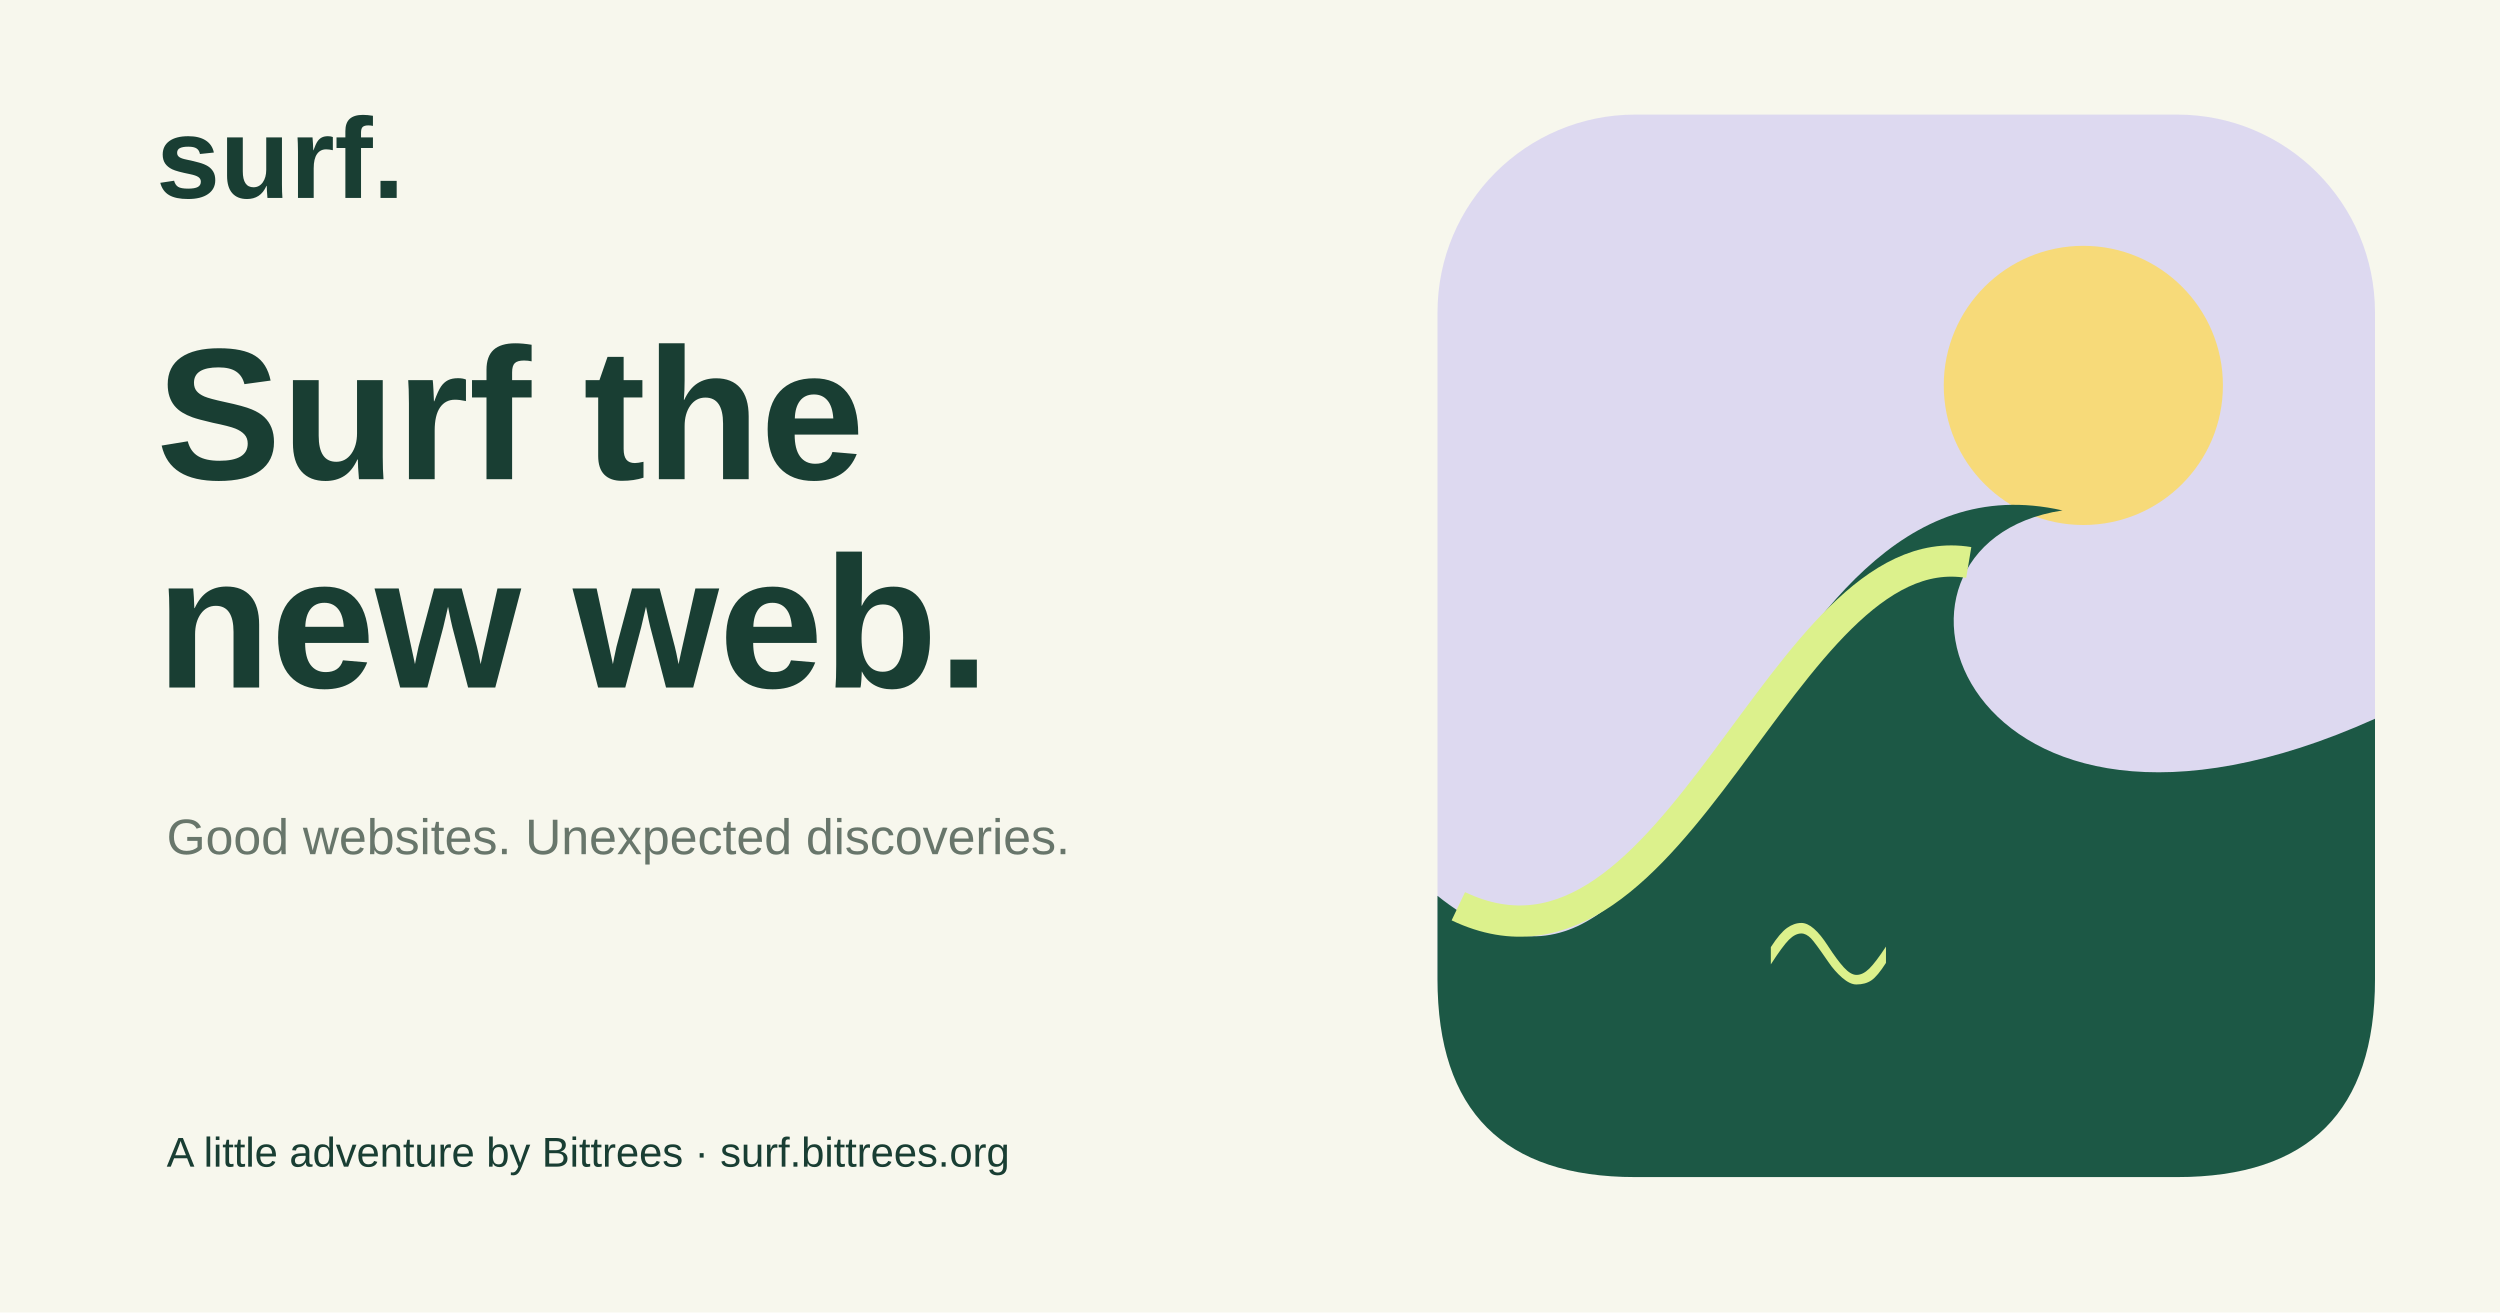
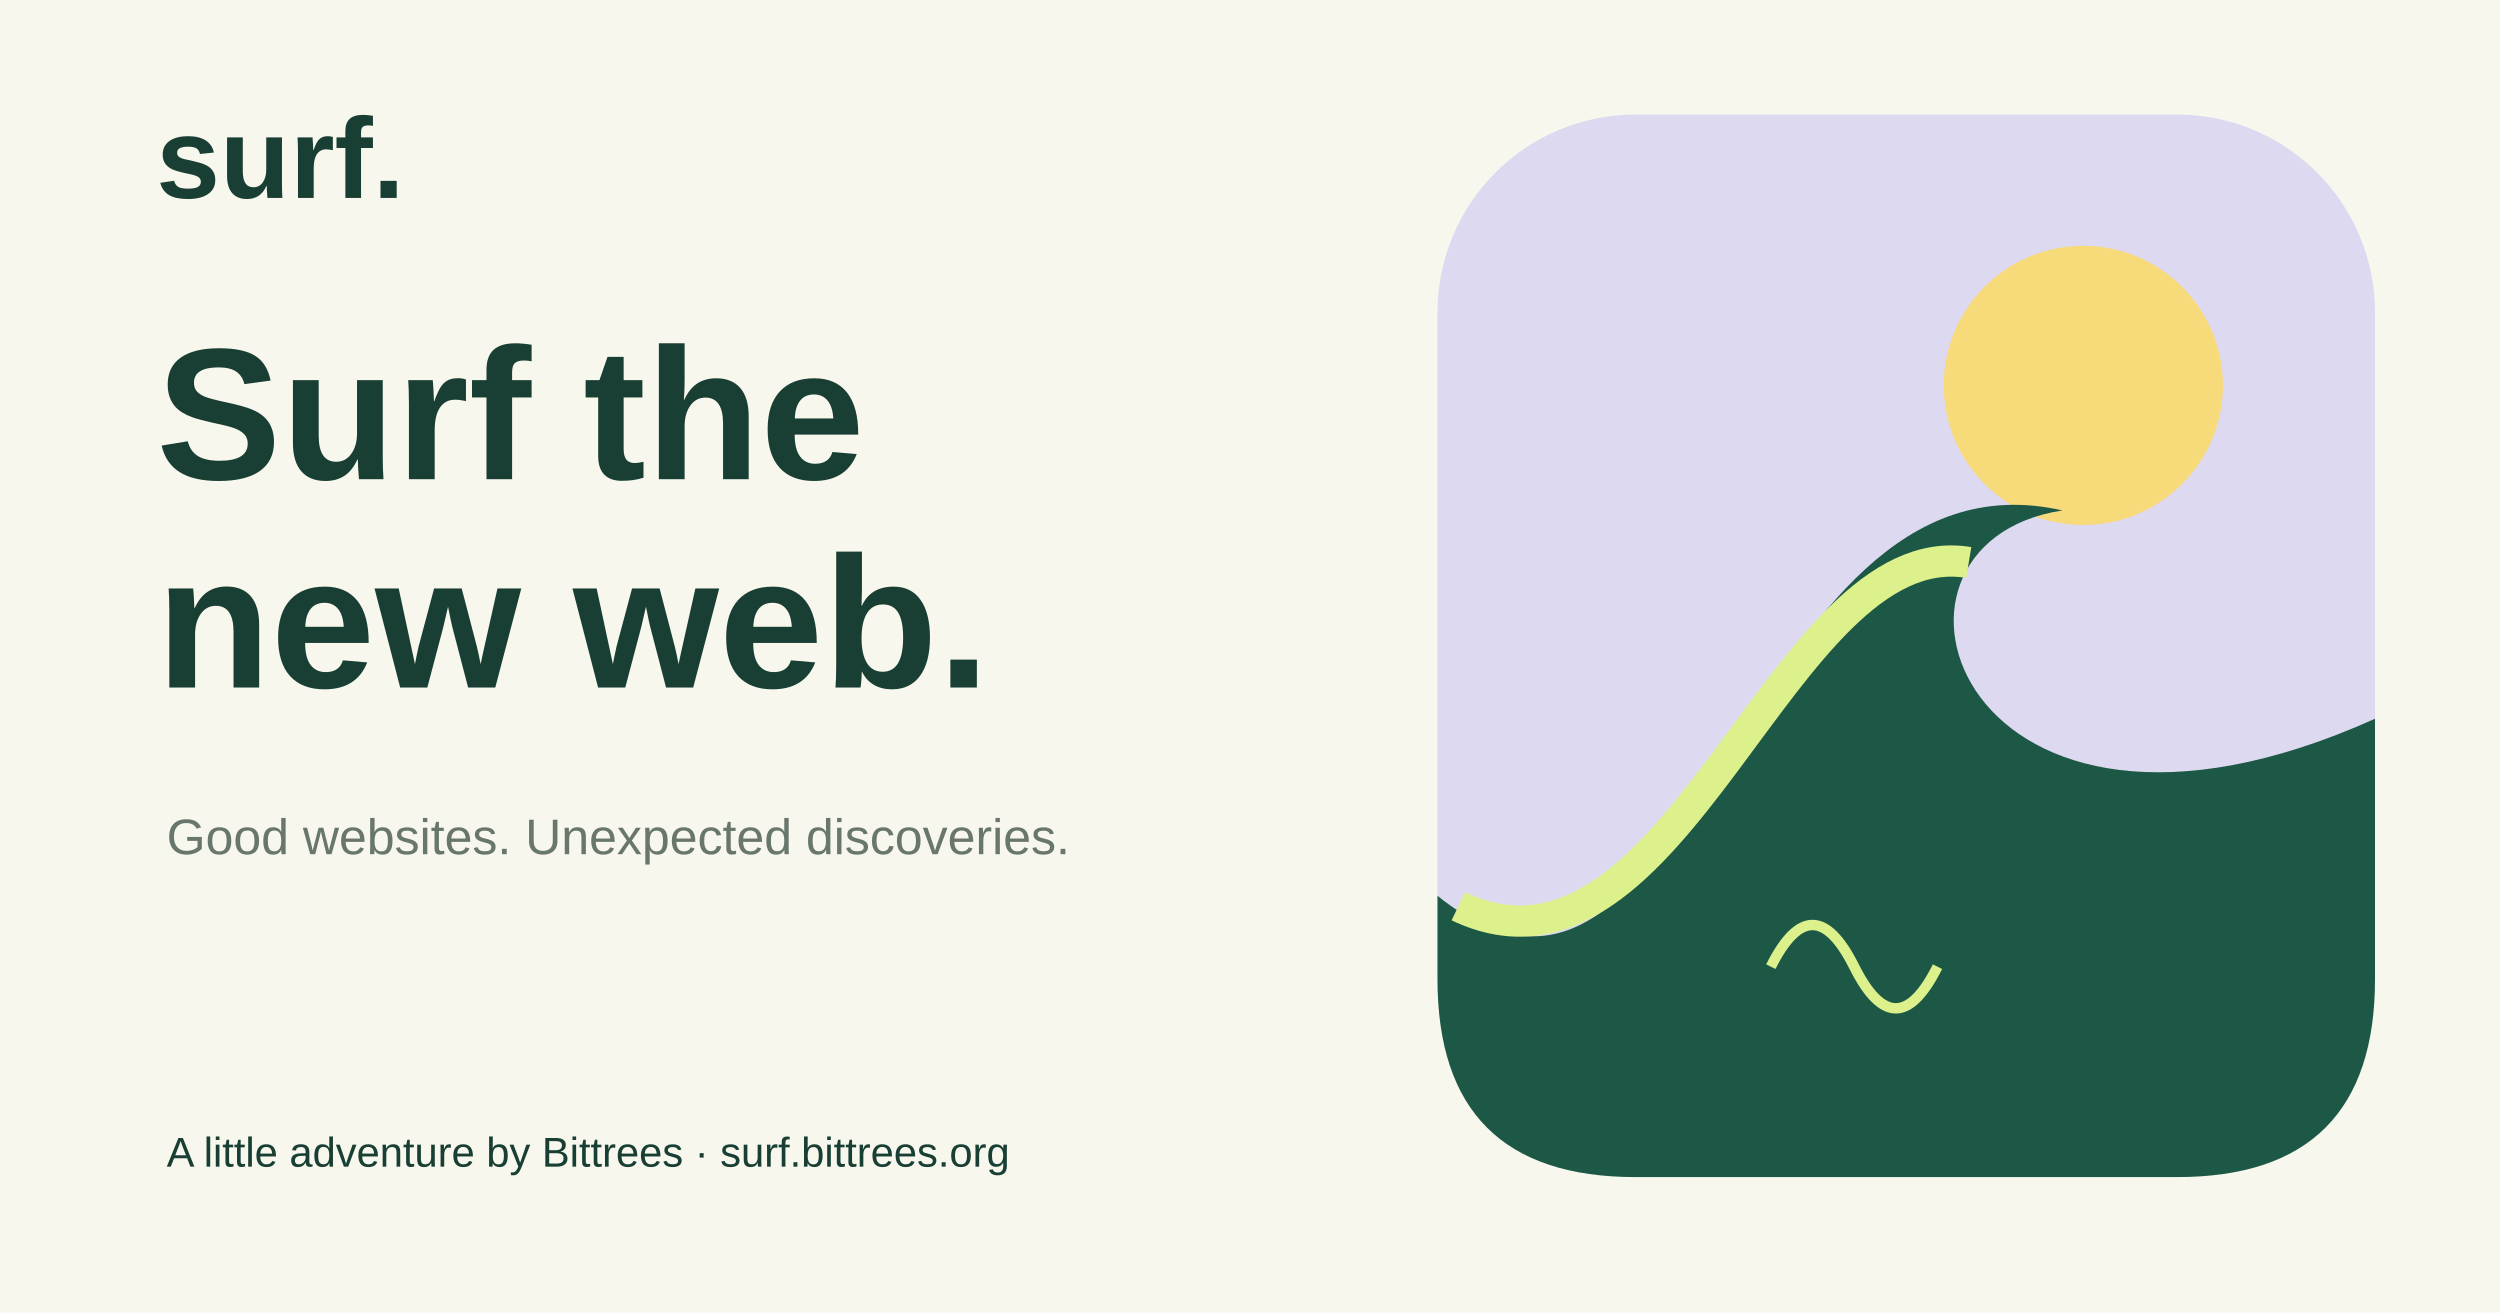
<svg xmlns="http://www.w3.org/2000/svg" width="1200" height="630" viewBox="0 0 1200 630">
  <rect width="1200" height="630" fill="#f7f7ed" />
  <text x="75" y="95" fill="#193e33" font-family="Arial,sans-serif" font-size="55" font-weight="900">surf.</text>
  <text x="75" y="230" fill="#193e33" font-family="Arial,sans-serif" font-size="90" font-weight="800">Surf the</text>
  <text x="75" y="330" fill="#193e33" font-family="Arial,sans-serif" font-size="90" font-weight="800">new web.</text>
  <text x="80" y="410" fill="#68766b" font-family="Arial,sans-serif" font-size="24">Good websites. Unexpected discoveries.</text>
  <text x="80" y="560" fill="#193e33" font-family="Arial,sans-serif" font-size="20">A little adventure by Bittrees · surf.bittrees.org</text>
  <rect x="690" y="55" width="450" height="510" rx="95" fill="#ddd9f0" />
  <circle cx="1000" cy="185" r="67" fill="#f7da79" />
  <path d="M690 430c125 100 145-220 300-185-105 16-50 190 150 100v125q0 95-95 95H785q-95 0-95-95Z" fill="#1c5845" />
  <path d="M700 435c105 50 155-180 245-165" fill="none" stroke="#dcf18c" stroke-width="15" />
-   <text x="850" y="490" fill="#dcf18c" font-family="Georgia,serif" font-size="90">∿</text>
+   <path d="M850 464Q870 424 890 464T930 464" fill="none" stroke="#dcf18c" stroke-width="5" />
</svg>
